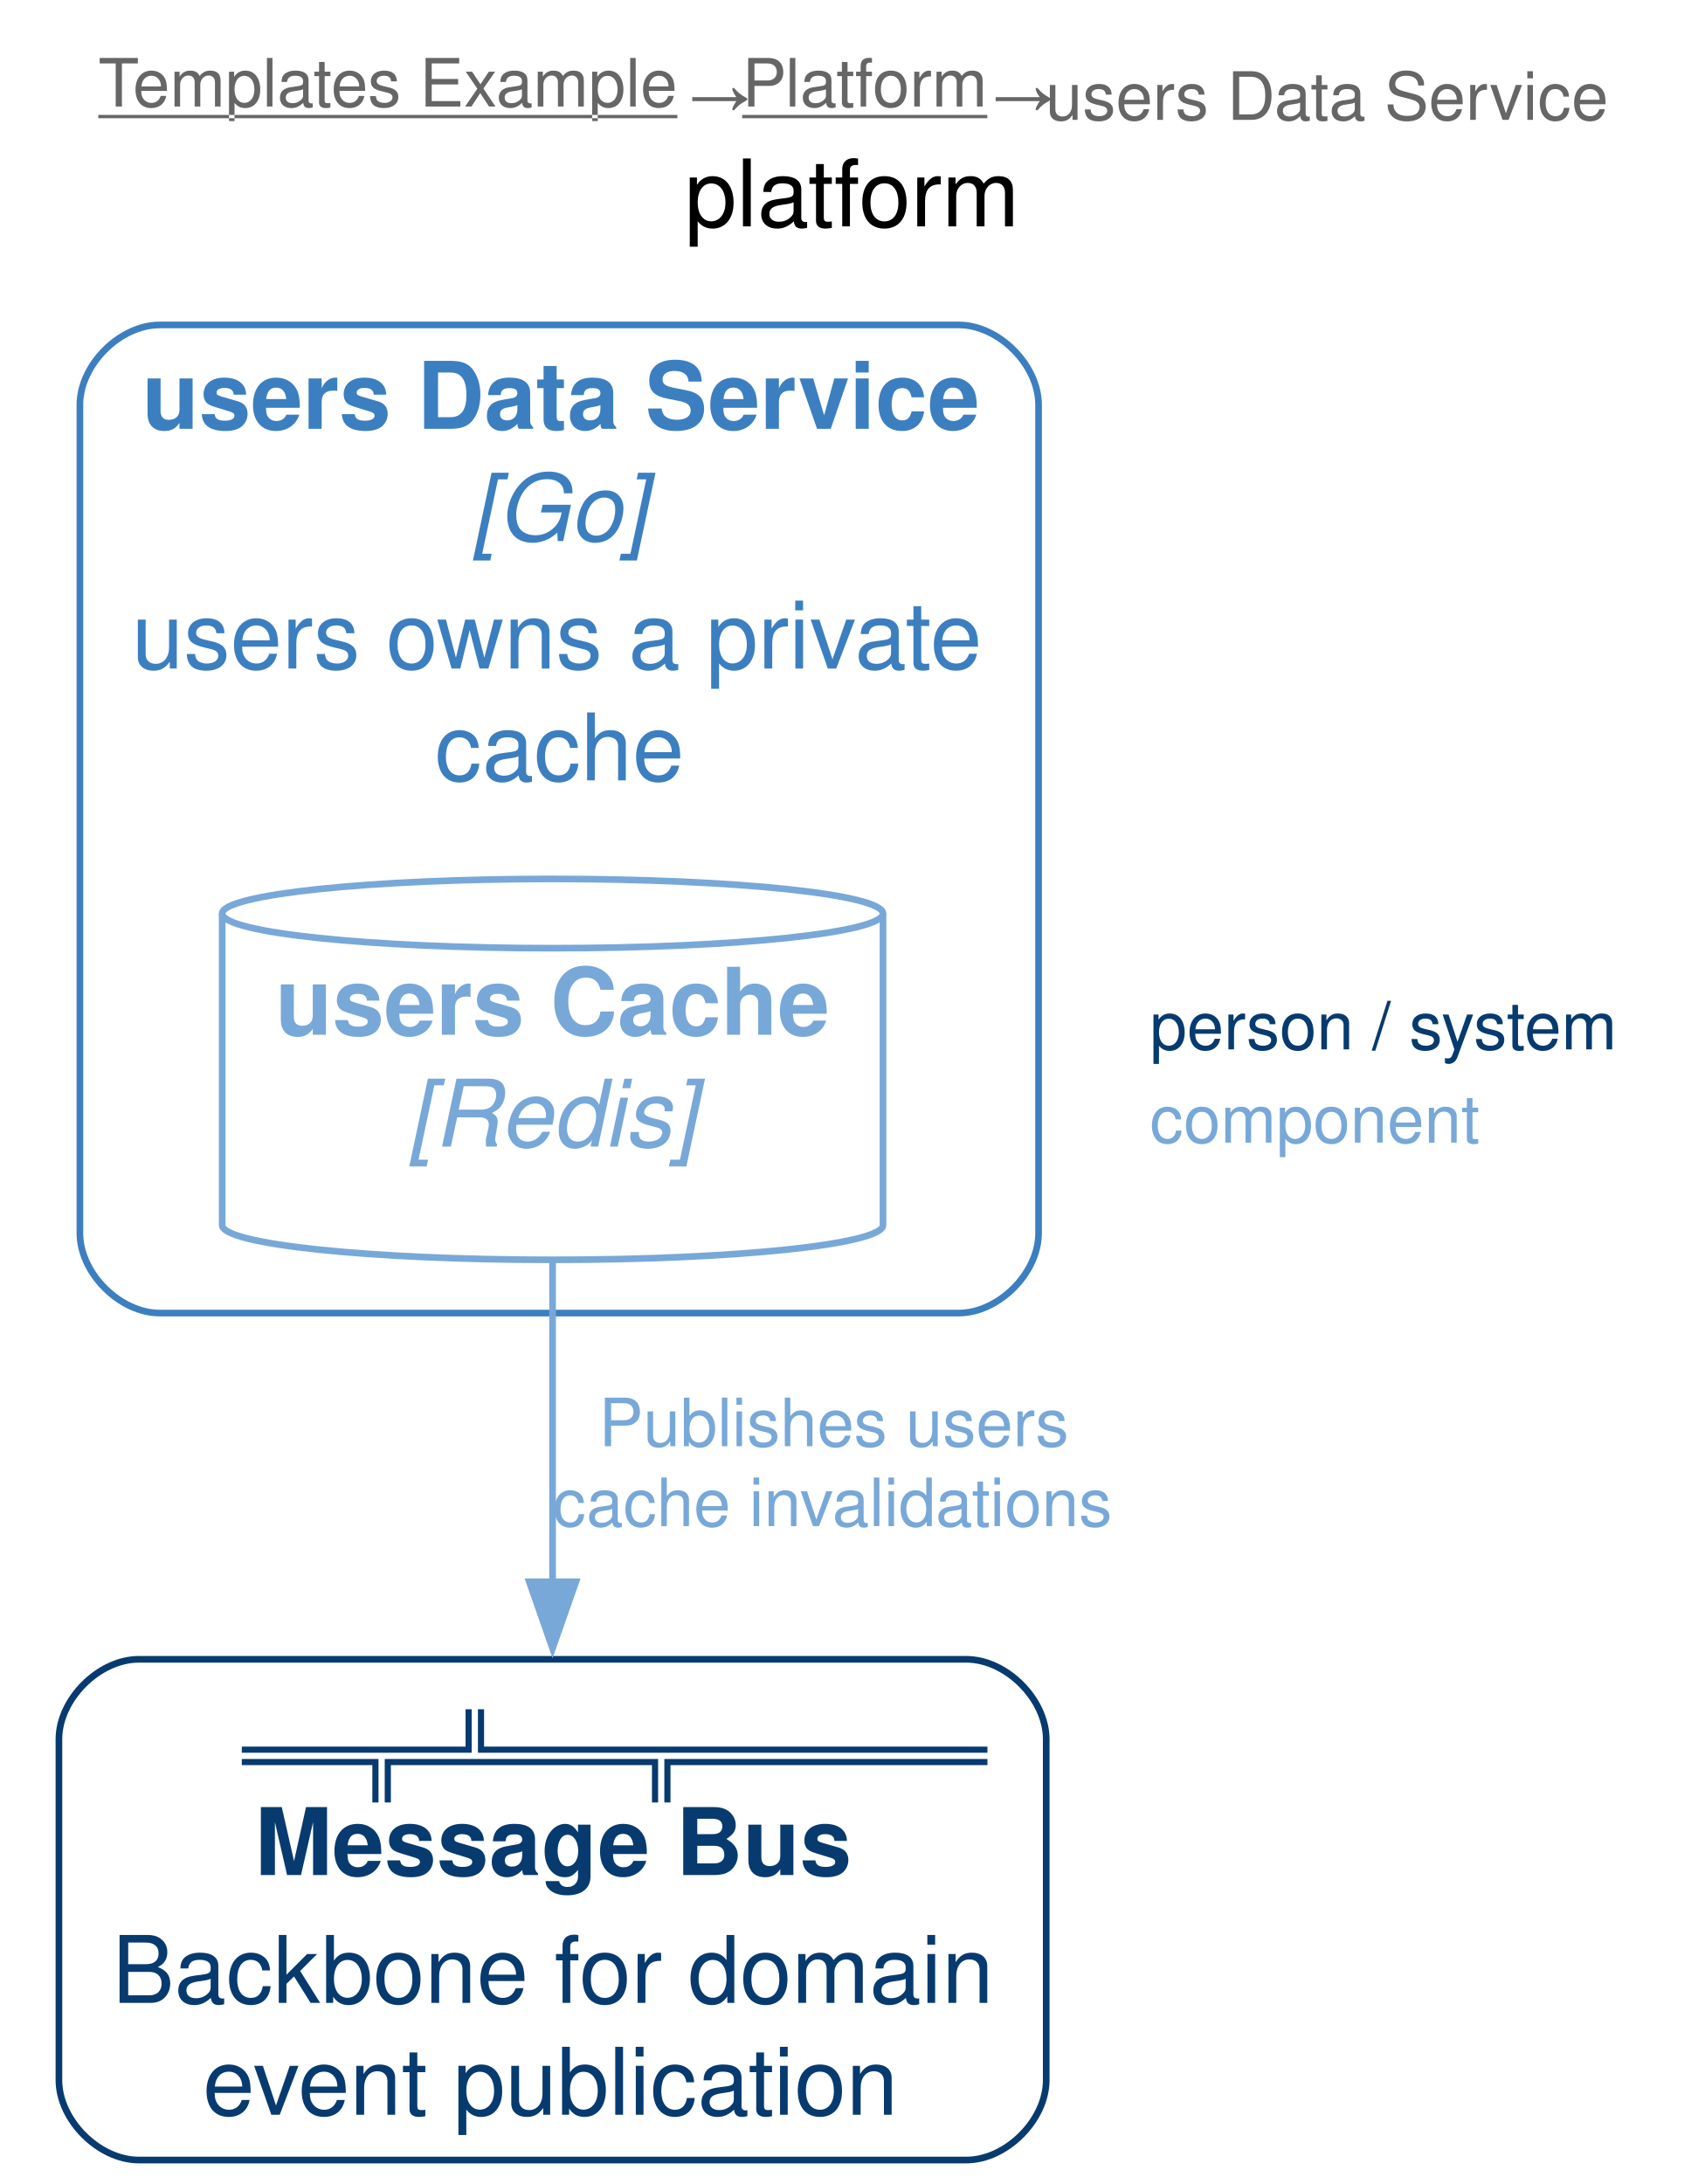
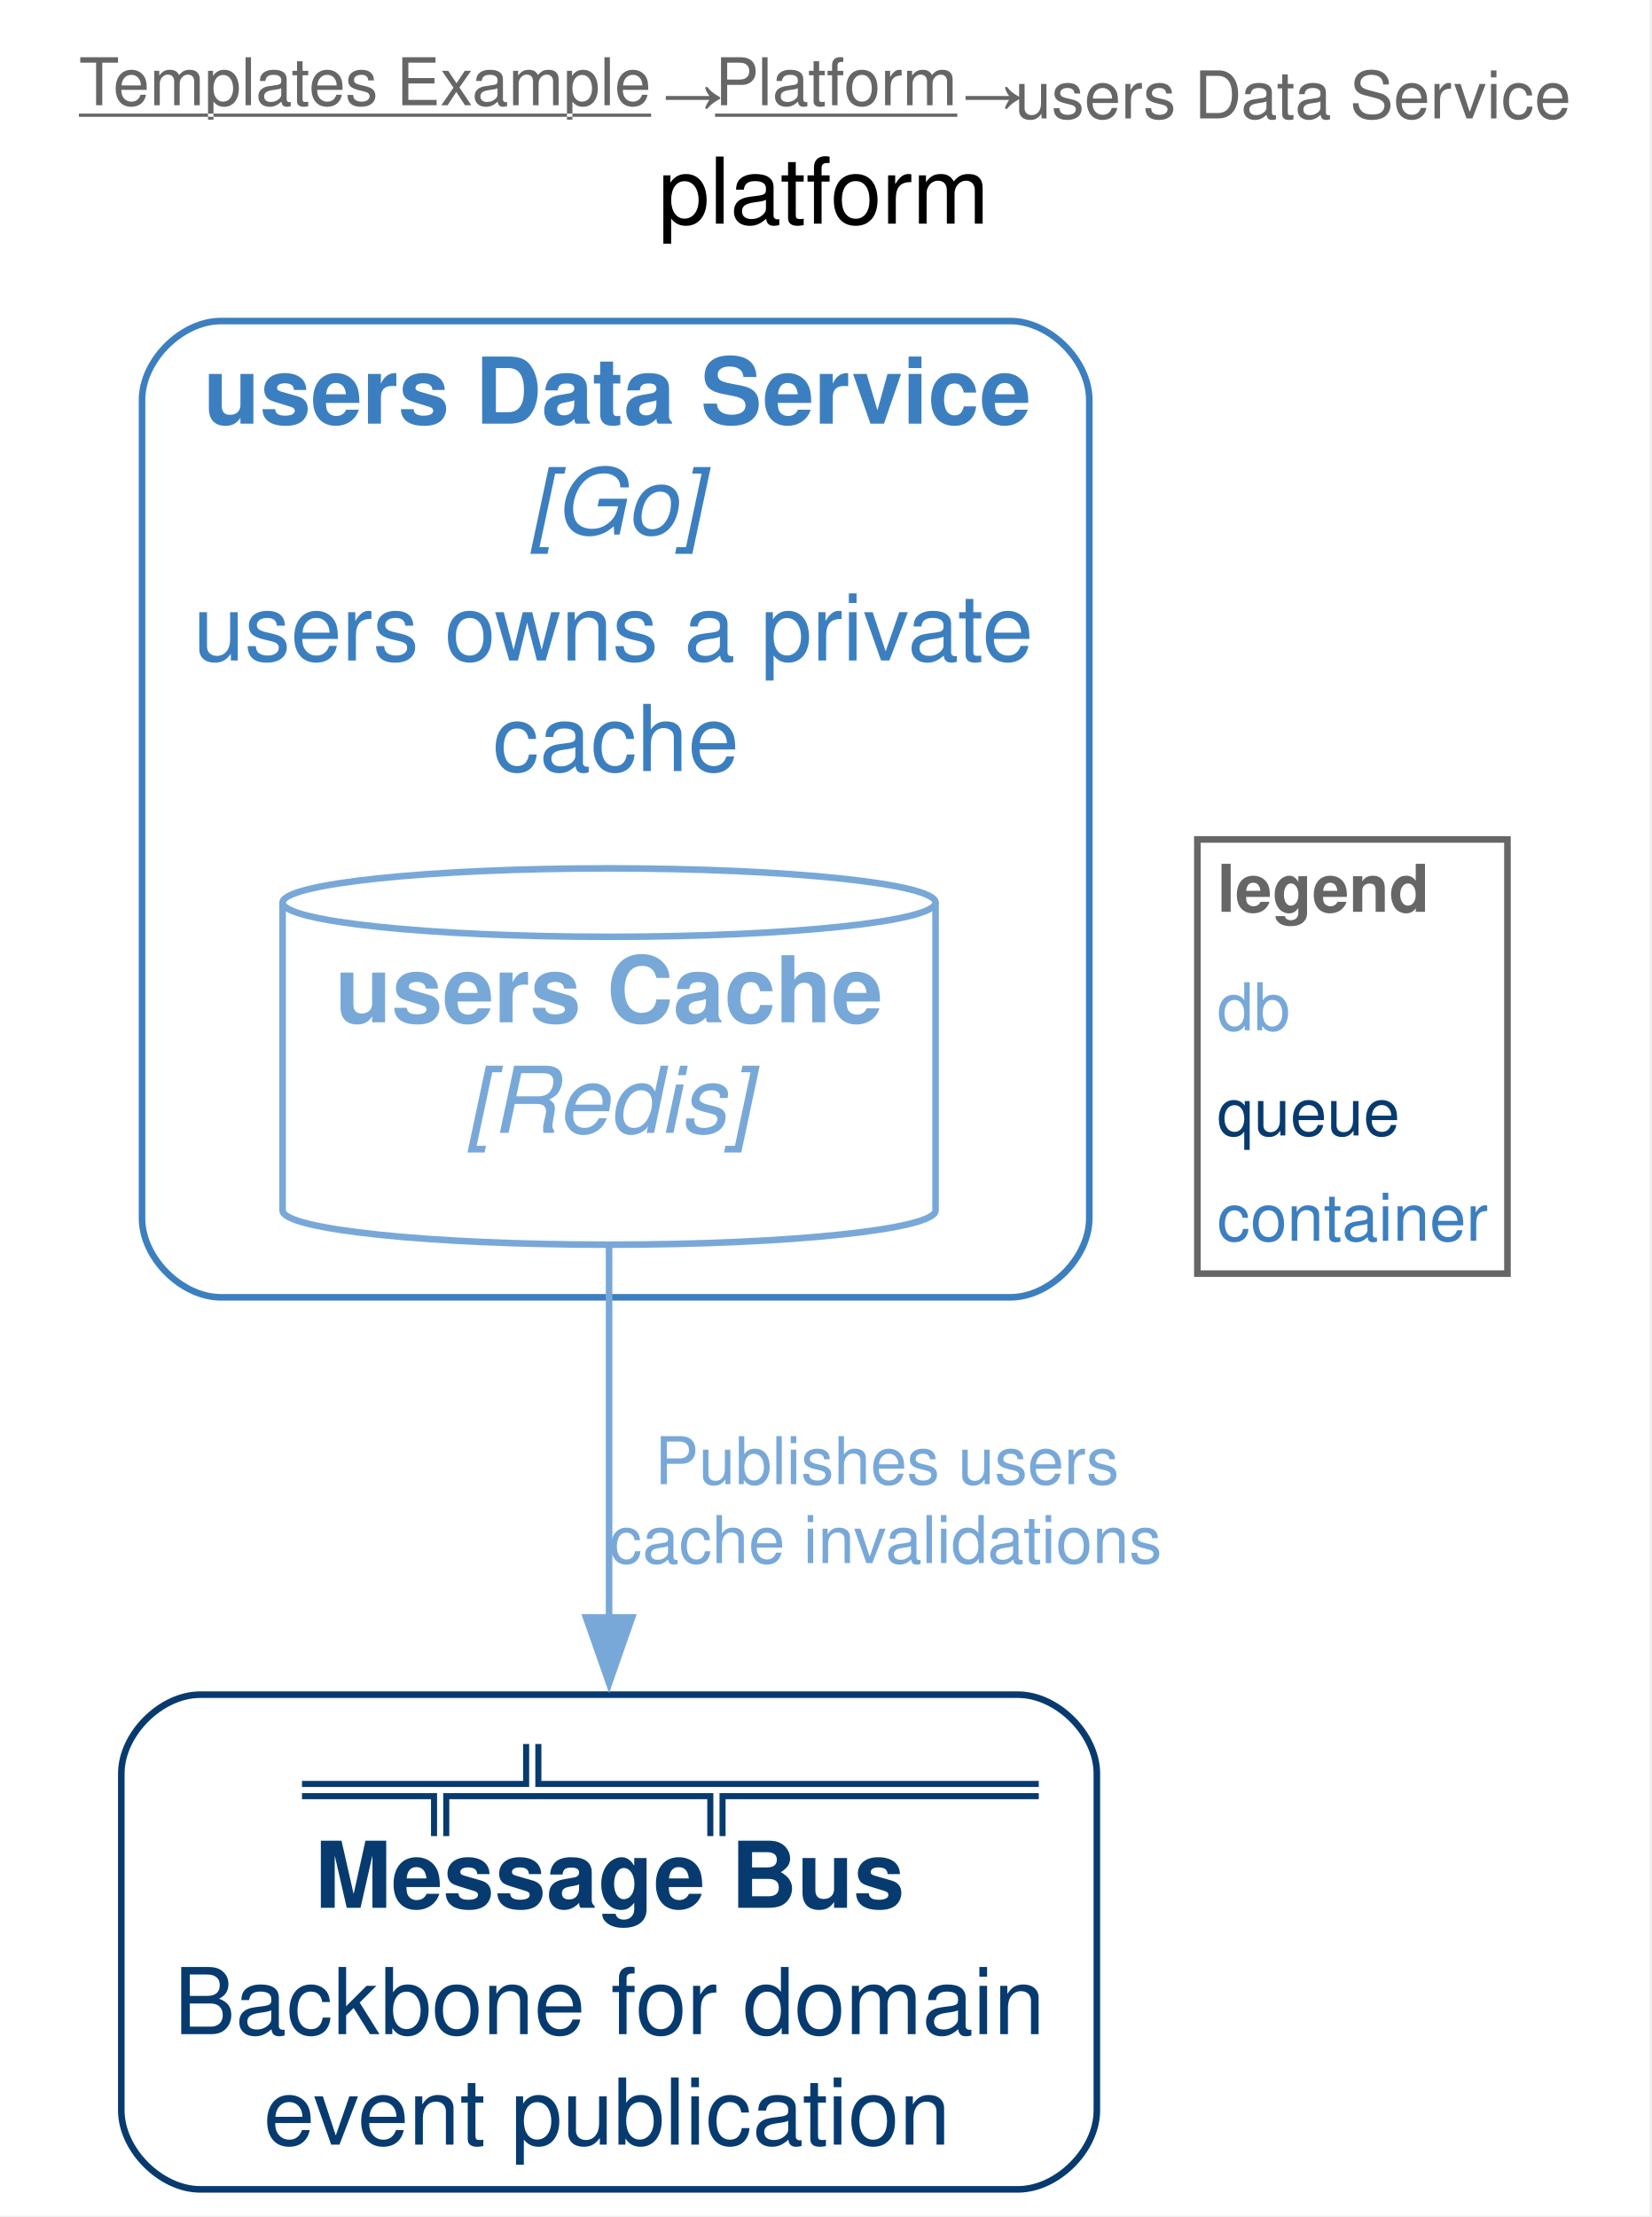
- <svg xmlns="http://www.w3.org/2000/svg" xmlns:xlink="http://www.w3.org/1999/xlink" width="256pt" height="328pt" viewBox="0.00 0.00 256.00 328.00">
-   <g id="graph0" class="graph" transform="scale(1 1) rotate(0) translate(4 324.4)">
-     <polygon fill="white" stroke="none" points="-4,4 -4,-324.4 252.29,-324.4 252.29,4 -4,4" />
+ <svg xmlns="http://www.w3.org/2000/svg" xmlns:xlink="http://www.w3.org/1999/xlink" width="251pt" height="337pt" viewBox="0.00 0.00 251.00 337.00">
+   <g id="graph0" class="graph" transform="scale(1 1) rotate(0) translate(4 332.8)">
+     <polygon fill="white" stroke="none" points="-4,4 -4,-332.8 246.75,-332.8 246.75,4 -4,4" />
    <g id="a_graph0_1">
      <a xlink:href="../../06-templates.svg" xlink:title="&lt;TABLE&gt;">
-         <text xml:space="preserve" text-anchor="start" x="10.77" y="-308.4" font-family="Helvetica,sans-Serif" text-decoration="underline" font-size="10.00" fill="#666666">Templates Example</text>
+         <text xml:space="preserve" text-anchor="start" x="8" y="-316.8" font-family="Helvetica,sans-Serif" text-decoration="underline" font-size="10.00" fill="#666666">Templates Example</text>
      </a>
    </g>
-     <text xml:space="preserve" text-anchor="start" x="99.14" y="-306.4" font-family="Helvetica,sans-Serif" font-size="10.00" fill="#666666">→</text>
+     <text xml:space="preserve" text-anchor="start" x="96.37" y="-314.8" font-family="Helvetica,sans-Serif" font-size="10.00" fill="#666666">→</text>
    <g id="a_graph0_2">
      <a xlink:href="../platform.svg" xlink:title="&lt;TABLE&gt;">
-         <text xml:space="preserve" text-anchor="start" x="107.48" y="-308.4" font-family="Helvetica,sans-Serif" text-decoration="underline" font-size="10.00" fill="#666666">Platform</text>
+         <text xml:space="preserve" text-anchor="start" x="104.7" y="-316.8" font-family="Helvetica,sans-Serif" text-decoration="underline" font-size="10.00" fill="#666666">Platform</text>
      </a>
    </g>
-     <text xml:space="preserve" text-anchor="start" x="144.71" y="-306.4" font-family="Helvetica,sans-Serif" font-size="10.00" fill="#666666">→</text>
-     <text xml:space="preserve" text-anchor="start" x="153.04" y="-306.4" font-family="Helvetica,sans-Serif" font-size="10.00" fill="#666666">users Data Service</text>
-     <text xml:space="preserve" text-anchor="start" x="98.86" y="-290.4" font-family="Helvetica,sans-Serif" font-size="14.00">platform</text>
+     <text xml:space="preserve" text-anchor="start" x="141.94" y="-314.8" font-family="Helvetica,sans-Serif" font-size="10.00" fill="#666666">→</text>
+     <text xml:space="preserve" text-anchor="start" x="150.27" y="-314.8" font-family="Helvetica,sans-Serif" font-size="10.00" fill="#666666">users Data Service</text>
+     <text xml:space="preserve" text-anchor="start" x="96.09" y="-298.8" font-family="Helvetica,sans-Serif" font-size="14.00">platform</text>
    <g id="clust1" class="cluster">
-       <path fill="none" stroke="#3c7fc0" d="M20,-127.2C20,-127.2 140,-127.2 140,-127.2 146,-127.2 152,-133.2 152,-139.2 152,-139.2 152,-263.6 152,-263.6 152,-269.6 146,-275.6 140,-275.6 140,-275.6 20,-275.6 20,-275.6 14,-275.6 8,-269.6 8,-263.6 8,-263.6 8,-139.2 8,-139.2 8,-133.2 14,-127.2 20,-127.2" />
-       <text xml:space="preserve" text-anchor="start" x="17.35" y="-260" font-family="Helvetica,sans-Serif" font-weight="bold" font-size="14.00" fill="#3c7fc0">users Data Service</text>
-       <text xml:space="preserve" text-anchor="start" x="66.77" y="-243.2" font-family="Helvetica,sans-Serif" font-style="italic" font-size="14.00" fill="#3c7fc0">[Go]</text>
-       <text xml:space="preserve" text-anchor="start" x="15.8" y="-224" font-family="Helvetica,sans-Serif" font-size="14.00" fill="#3c7fc0">users owns a private</text>
-       <text xml:space="preserve" text-anchor="start" x="61.32" y="-207.2" font-family="Helvetica,sans-Serif" font-size="14.00" fill="#3c7fc0">cache</text>
+       <path fill="none" stroke="#3c7fc0" d="M29.59,-135.6C29.59,-135.6 149.59,-135.6 149.59,-135.6 155.59,-135.6 161.59,-141.6 161.59,-147.6 161.59,-147.6 161.59,-272 161.59,-272 161.59,-278 155.59,-284 149.59,-284 149.59,-284 29.59,-284 29.59,-284 23.59,-284 17.59,-278 17.59,-272 17.59,-272 17.59,-147.6 17.59,-147.6 17.59,-141.6 23.59,-135.6 29.59,-135.6" />
+       <text xml:space="preserve" text-anchor="start" x="26.94" y="-268.4" font-family="Helvetica,sans-Serif" font-weight="bold" font-size="14.00" fill="#3c7fc0">users Data Service</text>
+       <text xml:space="preserve" text-anchor="start" x="76.36" y="-251.6" font-family="Helvetica,sans-Serif" font-style="italic" font-size="14.00" fill="#3c7fc0">[Go]</text>
+       <text xml:space="preserve" text-anchor="start" x="25.39" y="-232.4" font-family="Helvetica,sans-Serif" font-size="14.00" fill="#3c7fc0">users owns a private</text>
+       <text xml:space="preserve" text-anchor="start" x="70.91" y="-215.6" font-family="Helvetica,sans-Serif" font-size="14.00" fill="#3c7fc0">cache</text>
    </g>
    <g id="node1" class="node">
-       <path fill="none" stroke="#073b6f" d="M141.15,-75.2C141.15,-75.2 16.85,-75.2 16.85,-75.2 10.85,-75.2 4.85,-69.2 4.85,-63.2 4.85,-63.2 4.85,-12 4.85,-12 4.85,-6 10.85,0 16.85,0 16.85,0 141.15,0 141.15,0 147.15,0 153.15,-6 153.15,-12 153.15,-12 153.15,-63.2 153.15,-63.2 153.15,-69.2 147.15,-75.2 141.15,-75.2" />
-       <text xml:space="preserve" text-anchor="start" x="32.32" y="-57.2" font-family="Helvetica,sans-Serif" font-size="14.00" fill="#073b6f">═╦╩═╦═══</text>
-       <text xml:space="preserve" text-anchor="start" x="34.26" y="-42.8" font-family="Helvetica,sans-Serif" font-weight="bold" font-size="14.00" fill="#073b6f">Message Bus</text>
-       <text xml:space="preserve" text-anchor="start" x="12.85" y="-23.6" font-family="Helvetica,sans-Serif" font-size="14.00" fill="#073b6f">Backbone for domain</text>
-       <text xml:space="preserve" text-anchor="start" x="26.46" y="-6.8" font-family="Helvetica,sans-Serif" font-size="14.00" fill="#073b6f">event publication</text>
+       <path fill="none" stroke="#073b6f" d="M150.74,-75.2C150.74,-75.2 26.44,-75.2 26.44,-75.2 20.44,-75.2 14.44,-69.2 14.44,-63.2 14.44,-63.2 14.44,-12 14.44,-12 14.44,-6 20.44,0 26.44,0 26.44,0 150.74,0 150.74,0 156.74,0 162.74,-6 162.74,-12 162.74,-12 162.74,-63.2 162.74,-63.2 162.74,-69.2 156.74,-75.2 150.74,-75.2" />
+       <text xml:space="preserve" text-anchor="start" x="41.91" y="-57.2" font-family="Helvetica,sans-Serif" font-size="14.00" fill="#073b6f">═╦╩═╦═══</text>
+       <text xml:space="preserve" text-anchor="start" x="43.85" y="-42.8" font-family="Helvetica,sans-Serif" font-weight="bold" font-size="14.00" fill="#073b6f">Message Bus</text>
+       <text xml:space="preserve" text-anchor="start" x="22.44" y="-23.6" font-family="Helvetica,sans-Serif" font-size="14.00" fill="#073b6f">Backbone for domain</text>
+       <text xml:space="preserve" text-anchor="start" x="36.05" y="-6.8" font-family="Helvetica,sans-Serif" font-size="14.00" fill="#073b6f">event publication</text>
    </g>
    <g id="node2" class="node">
-       <path fill="none" stroke="#78a8d8" d="M128.63,-187.2C128.63,-190.07 106.39,-192.4 79,-192.4 51.61,-192.4 29.37,-190.07 29.37,-187.2 29.37,-187.2 29.37,-140.4 29.37,-140.4 29.37,-137.53 51.61,-135.2 79,-135.2 106.39,-135.2 128.63,-137.53 128.63,-140.4 128.63,-140.4 128.63,-187.2 128.63,-187.2" />
-       <path fill="none" stroke="#78a8d8" d="M128.63,-187.2C128.63,-184.33 106.39,-182 79,-182 51.61,-182 29.37,-184.33 29.37,-187.2" />
-       <text xml:space="preserve" text-anchor="start" x="37.37" y="-169" font-family="Helvetica,sans-Serif" font-weight="bold" font-size="14.00" fill="#78a8d8">users Cache</text>
-       <text xml:space="preserve" text-anchor="start" x="57.21" y="-152.2" font-family="Helvetica,sans-Serif" font-style="italic" font-size="14.00" fill="#78a8d8">[Redis]</text>
+       <path fill="none" stroke="#78a8d8" d="M138.22,-195.6C138.22,-198.47 115.98,-200.8 88.59,-200.8 61.2,-200.8 38.96,-198.47 38.96,-195.6 38.96,-195.6 38.96,-148.8 38.96,-148.8 38.96,-145.93 61.2,-143.6 88.59,-143.6 115.98,-143.6 138.22,-145.93 138.22,-148.8 138.22,-148.8 138.22,-195.6 138.22,-195.6" />
+       <path fill="none" stroke="#78a8d8" d="M138.22,-195.6C138.22,-192.73 115.98,-190.4 88.59,-190.4 61.2,-190.4 38.96,-192.73 38.96,-195.6" />
+       <text xml:space="preserve" text-anchor="start" x="46.96" y="-177.4" font-family="Helvetica,sans-Serif" font-weight="bold" font-size="14.00" fill="#78a8d8">users Cache</text>
+       <text xml:space="preserve" text-anchor="start" x="66.8" y="-160.6" font-family="Helvetica,sans-Serif" font-style="italic" font-size="14.00" fill="#78a8d8">[Redis]</text>
    </g>
    <g id="edge1" class="edge">
-       <path fill="none" stroke="#78a8d8" d="M79,-134.93C79,-120.63 79,-102.82 79,-86.41" />
-       <polygon fill="#78a8d8" stroke="#78a8d8" points="82.5,-86.85 79,-76.85 75.5,-86.85 82.5,-86.85" />
-       <text xml:space="preserve" text-anchor="start" x="85.95" y="-107.2" font-family="Helvetica,sans-Serif" font-size="10.00" fill="#78a8d8">Publishes users</text>
-       <text xml:space="preserve" text-anchor="start" x="79" y="-95.2" font-family="Helvetica,sans-Serif" font-size="10.00" fill="#78a8d8">cache invalidations</text>
+       <path fill="none" stroke="#78a8d8" d="M88.59,-143.4C88.59,-127.05 88.59,-105.92 88.59,-86.92" />
+       <polygon fill="#78a8d8" stroke="#78a8d8" points="92.09,-86.94 88.59,-76.94 85.09,-86.94 92.09,-86.94" />
+       <text xml:space="preserve" text-anchor="start" x="95.54" y="-107.2" font-family="Helvetica,sans-Serif" font-size="10.00" fill="#78a8d8">Publishes users</text>
+       <text xml:space="preserve" text-anchor="start" x="88.59" y="-95.2" font-family="Helvetica,sans-Serif" font-size="10.00" fill="#78a8d8">cache invalidations</text>
    </g>
    <g id="node3" class="node">
-       <text xml:space="preserve" text-anchor="start" x="168.71" y="-166.8" font-family="Helvetica,sans-Serif" font-size="10.00" fill="#073b6f">person / system</text>
-       <text xml:space="preserve" text-anchor="start" x="168.71" y="-152.8" font-family="Helvetica,sans-Serif" font-size="10.00" fill="#78a8d8">component</text>
+       <polygon fill="none" stroke="#666666" points="178.02,-139.2 178.02,-205.2 225.16,-205.2 225.16,-139.2 178.02,-139.2" />
+       <text xml:space="preserve" text-anchor="start" x="181.02" y="-194.2" font-family="Helvetica,sans-Serif" font-weight="bold" font-size="10.00" fill="#666666">legend</text>
+       <text xml:space="preserve" text-anchor="start" x="181.02" y="-176.2" font-family="Helvetica,sans-Serif" font-size="10.00" fill="#78a8d8">db</text>
+       <text xml:space="preserve" text-anchor="start" x="181.02" y="-160.2" font-family="Helvetica,sans-Serif" font-size="10.00" fill="#073b6f">queue</text>
+       <text xml:space="preserve" text-anchor="start" x="181.02" y="-144.2" font-family="Helvetica,sans-Serif" font-size="10.00" fill="#3c7fc0">container</text>
    </g>
  </g>
</svg>
